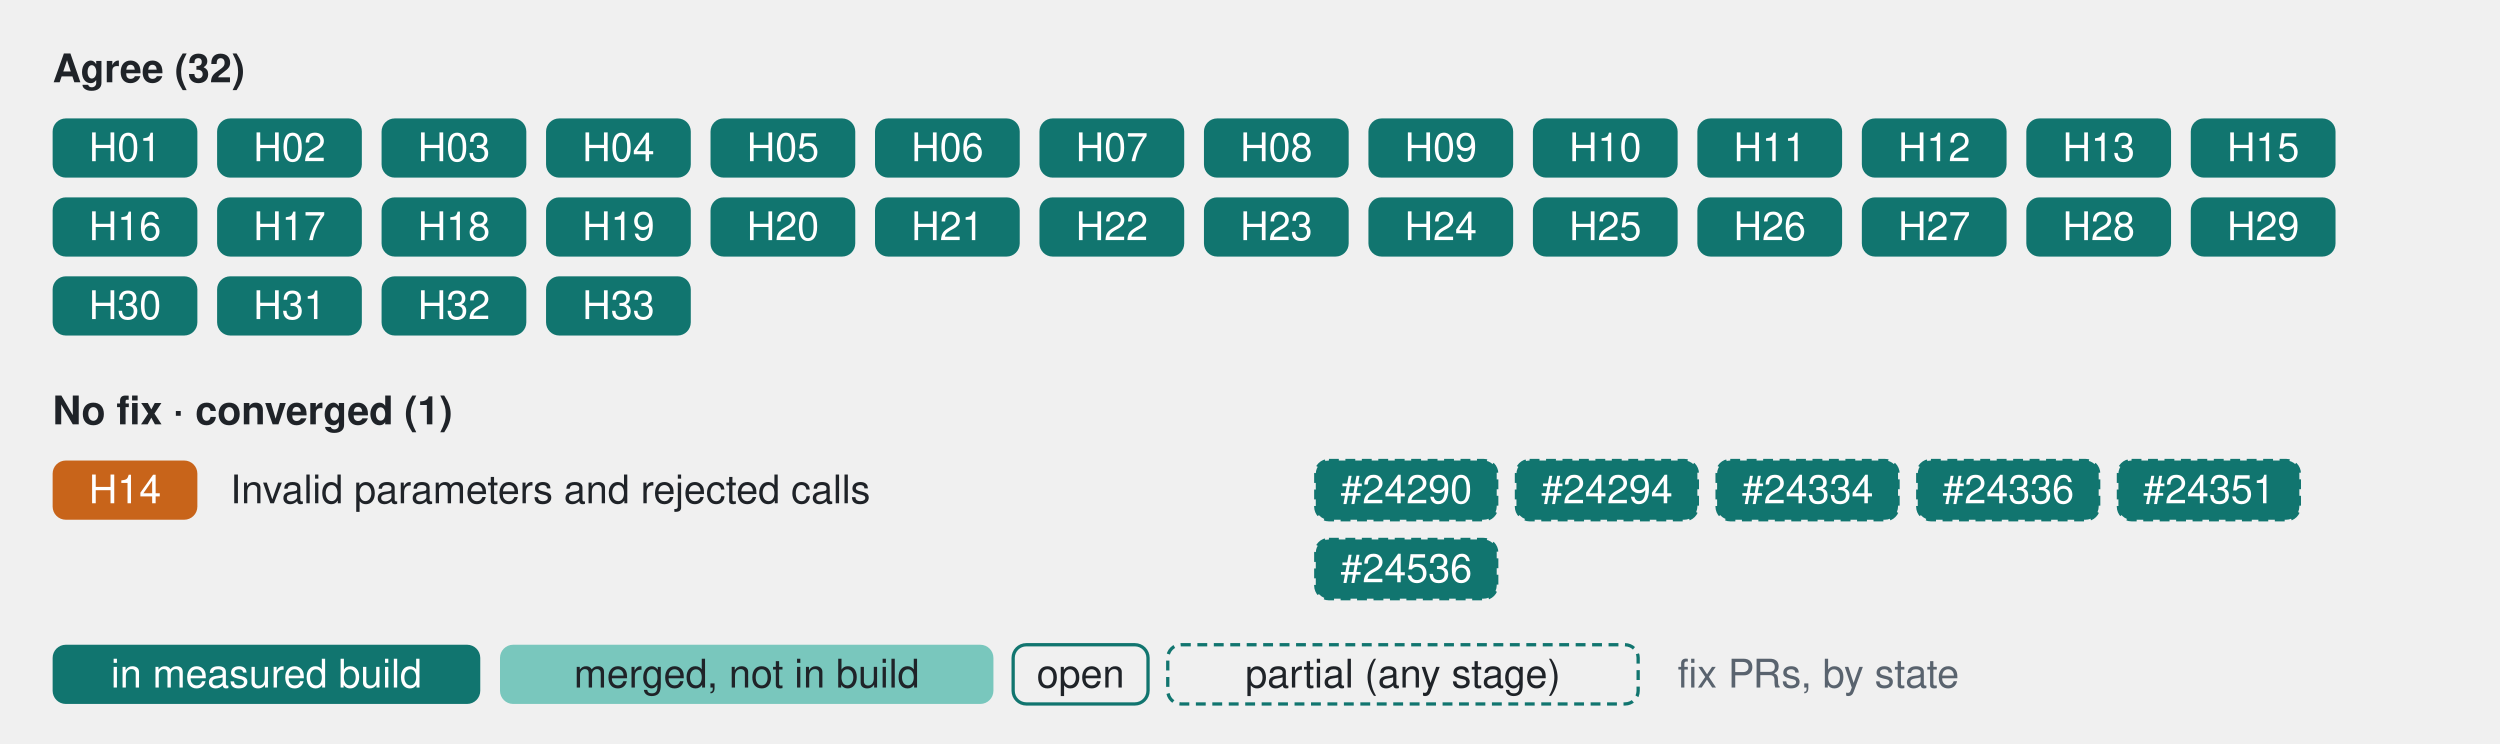
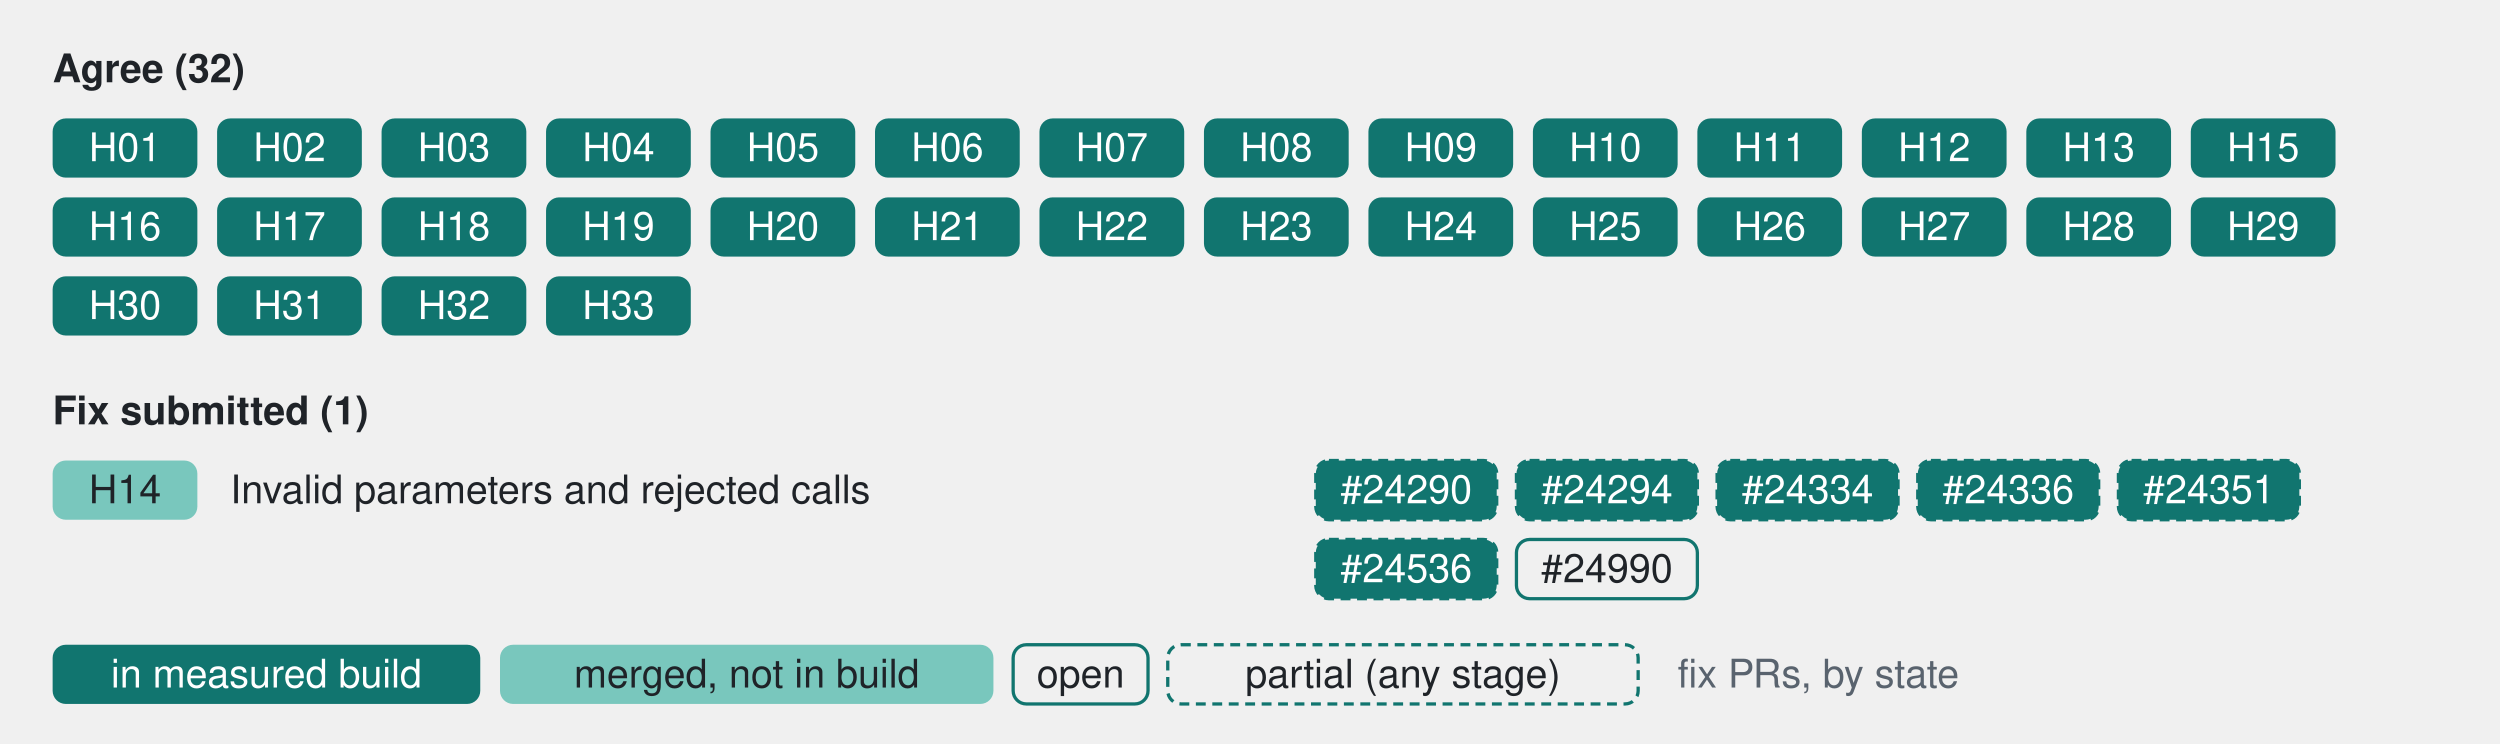
<svg xmlns="http://www.w3.org/2000/svg" width="760" height="226" viewBox="0 0 760 226" role="img" aria-labelledby="title">
  <style>text{font-family:-apple-system,BlinkMacSystemFont,"Segoe UI",Helvetica,Arial,sans-serif;font-size:12px}.head{font-weight:600}.partial{stroke-dasharray:3 2}.label{fill:#1f2328}.muted{fill:#59636e}.pr{fill:none;stroke:#11756f}.edge{stroke:#11756f}.b-agree{fill:#11756f}.n-agree{fill:#ffffff}.b-fix{fill:#79c7bd}.n-fix{fill:#1f2328}.b-converged{fill:#c8641a}.n-converged{fill:#ffffff}.b-review{fill:#f2b36b}.n-review{fill:#1f2328}.b-policy{fill:#8172c4}.n-policy{fill:#ffffff}.b-unmeasured{fill:#dde1e6}.n-unmeasured{fill:#1f2328}@media (prefers-color-scheme:dark){.label{fill:#e6edf3}.muted{fill:#9198a1}.pr{fill:none;stroke:#3aa59a}.edge{stroke:#3aa59a}.b-agree{fill:#3aa59a}.n-agree{fill:#0d1117}.b-fix{fill:#1a6b62}.n-fix{fill:#ffffff}.b-converged{fill:#e5843a}.n-converged{fill:#0d1117}.b-review{fill:#8f5420}.n-review{fill:#ffffff}.b-policy{fill:#9b8fe0}.n-policy{fill:#0d1117}.b-unmeasured{fill:#2d333b}.n-unmeasured{fill:#e6edf3}}</style>
  <text class="label head" x="16" y="25">Agree (32)</text>
  <rect class="b-agree" x="16" y="36" width="44" height="18" rx="4" />
  <text class="n-agree" x="38" y="49" text-anchor="middle">H01</text>
  <rect class="b-agree" x="66" y="36" width="44" height="18" rx="4" />
  <text class="n-agree" x="88" y="49" text-anchor="middle">H02</text>
  <rect class="b-agree" x="116" y="36" width="44" height="18" rx="4" />
  <text class="n-agree" x="138" y="49" text-anchor="middle">H03</text>
  <rect class="b-agree" x="166" y="36" width="44" height="18" rx="4" />
  <text class="n-agree" x="188" y="49" text-anchor="middle">H04</text>
  <rect class="b-agree" x="216" y="36" width="44" height="18" rx="4" />
  <text class="n-agree" x="238" y="49" text-anchor="middle">H05</text>
  <rect class="b-agree" x="266" y="36" width="44" height="18" rx="4" />
  <text class="n-agree" x="288" y="49" text-anchor="middle">H06</text>
  <rect class="b-agree" x="316" y="36" width="44" height="18" rx="4" />
  <text class="n-agree" x="338" y="49" text-anchor="middle">H07</text>
  <rect class="b-agree" x="366" y="36" width="44" height="18" rx="4" />
  <text class="n-agree" x="388" y="49" text-anchor="middle">H08</text>
  <rect class="b-agree" x="416" y="36" width="44" height="18" rx="4" />
  <text class="n-agree" x="438" y="49" text-anchor="middle">H09</text>
  <rect class="b-agree" x="466" y="36" width="44" height="18" rx="4" />
  <text class="n-agree" x="488" y="49" text-anchor="middle">H10</text>
  <rect class="b-agree" x="516" y="36" width="44" height="18" rx="4" />
  <text class="n-agree" x="538" y="49" text-anchor="middle">H11</text>
  <rect class="b-agree" x="566" y="36" width="44" height="18" rx="4" />
  <text class="n-agree" x="588" y="49" text-anchor="middle">H12</text>
  <rect class="b-agree" x="616" y="36" width="44" height="18" rx="4" />
  <text class="n-agree" x="638" y="49" text-anchor="middle">H13</text>
  <rect class="b-agree" x="666" y="36" width="44" height="18" rx="4" />
  <text class="n-agree" x="688" y="49" text-anchor="middle">H15</text>
  <rect class="b-agree" x="16" y="60" width="44" height="18" rx="4" />
  <text class="n-agree" x="38" y="73" text-anchor="middle">H16</text>
  <rect class="b-agree" x="66" y="60" width="44" height="18" rx="4" />
  <text class="n-agree" x="88" y="73" text-anchor="middle">H17</text>
  <rect class="b-agree" x="116" y="60" width="44" height="18" rx="4" />
  <text class="n-agree" x="138" y="73" text-anchor="middle">H18</text>
  <rect class="b-agree" x="166" y="60" width="44" height="18" rx="4" />
  <text class="n-agree" x="188" y="73" text-anchor="middle">H19</text>
  <rect class="b-agree" x="216" y="60" width="44" height="18" rx="4" />
  <text class="n-agree" x="238" y="73" text-anchor="middle">H20</text>
  <rect class="b-agree" x="266" y="60" width="44" height="18" rx="4" />
  <text class="n-agree" x="288" y="73" text-anchor="middle">H21</text>
  <rect class="b-agree" x="316" y="60" width="44" height="18" rx="4" />
  <text class="n-agree" x="338" y="73" text-anchor="middle">H22</text>
  <rect class="b-agree" x="366" y="60" width="44" height="18" rx="4" />
  <text class="n-agree" x="388" y="73" text-anchor="middle">H23</text>
  <rect class="b-agree" x="416" y="60" width="44" height="18" rx="4" />
  <text class="n-agree" x="438" y="73" text-anchor="middle">H24</text>
  <rect class="b-agree" x="466" y="60" width="44" height="18" rx="4" />
  <text class="n-agree" x="488" y="73" text-anchor="middle">H25</text>
  <rect class="b-agree" x="516" y="60" width="44" height="18" rx="4" />
  <text class="n-agree" x="538" y="73" text-anchor="middle">H26</text>
  <rect class="b-agree" x="566" y="60" width="44" height="18" rx="4" />
  <text class="n-agree" x="588" y="73" text-anchor="middle">H27</text>
  <rect class="b-agree" x="616" y="60" width="44" height="18" rx="4" />
  <text class="n-agree" x="638" y="73" text-anchor="middle">H28</text>
  <rect class="b-agree" x="666" y="60" width="44" height="18" rx="4" />
  <text class="n-agree" x="688" y="73" text-anchor="middle">H29</text>
  <rect class="b-agree" x="16" y="84" width="44" height="18" rx="4" />
  <text class="n-agree" x="38" y="97" text-anchor="middle">H30</text>
  <rect class="b-agree" x="66" y="84" width="44" height="18" rx="4" />
  <text class="n-agree" x="88" y="97" text-anchor="middle">H31</text>
  <rect class="b-agree" x="116" y="84" width="44" height="18" rx="4" />
  <text class="n-agree" x="138" y="97" text-anchor="middle">H32</text>
  <rect class="b-agree" x="166" y="84" width="44" height="18" rx="4" />
  <text class="n-agree" x="188" y="97" text-anchor="middle">H33</text>
-   <text class="label head" x="16" y="129">No fix · converged (1)</text>
-   <rect class="b-converged" x="16" y="140" width="44" height="18" rx="4" />
-   <text class="n-converged" x="38" y="153" text-anchor="middle">H14</text>
+   <text class="label head" x="16" y="129">Fix submitted (1)</text>
+   <rect class="b-fix" x="16" y="140" width="44" height="18" rx="4" />
+   <text class="n-fix" x="38" y="153" text-anchor="middle">H14</text>
  <text class="label" x="70" y="153">Invalid parameters and rejected calls</text>
  <rect class="b-agree edge partial" x="400" y="140" width="55" height="18" rx="4" />
  <text class="n-agree" x="427.5" y="153" text-anchor="middle">#24290</text>
  <rect class="b-agree edge partial" x="461" y="140" width="55" height="18" rx="4" />
  <text class="n-agree" x="488.5" y="153" text-anchor="middle">#24294</text>
  <rect class="b-agree edge partial" x="522" y="140" width="55" height="18" rx="4" />
  <text class="n-agree" x="549.5" y="153" text-anchor="middle">#24334</text>
  <rect class="b-agree edge partial" x="583" y="140" width="55" height="18" rx="4" />
  <text class="n-agree" x="610.5" y="153" text-anchor="middle">#24336</text>
  <rect class="b-agree edge partial" x="644" y="140" width="55" height="18" rx="4" />
  <text class="n-agree" x="671.5" y="153" text-anchor="middle">#24351</text>
  <rect class="b-agree edge partial" x="400" y="164" width="55" height="18" rx="4" />
  <text class="n-agree" x="427.5" y="177" text-anchor="middle">#24536</text>
+   <rect class="pr" x="461" y="164" width="55" height="18" rx="4" />
+   <text class="label" x="488.5" y="177" text-anchor="middle">#24990</text>
  <rect class="b-agree" x="16" y="196" width="130" height="18" rx="4" />
  <text class="n-agree" x="81" y="209" text-anchor="middle">in measured build</text>
  <rect class="b-fix" x="152" y="196" width="150" height="18" rx="4" />
  <text class="n-fix" x="227" y="209" text-anchor="middle">merged, not in build</text>
  <rect class="pr" x="308" y="196" width="41" height="18" rx="4" />
  <text class="label" x="328.5" y="209" text-anchor="middle">open</text>
  <rect class="pr partial" x="355" y="196" width="143" height="18" rx="4" />
  <text class="label" x="426.5" y="209" text-anchor="middle">partial (any stage)</text>
  <text class="muted" x="510" y="209">fix PRs, by state</text>
</svg>
